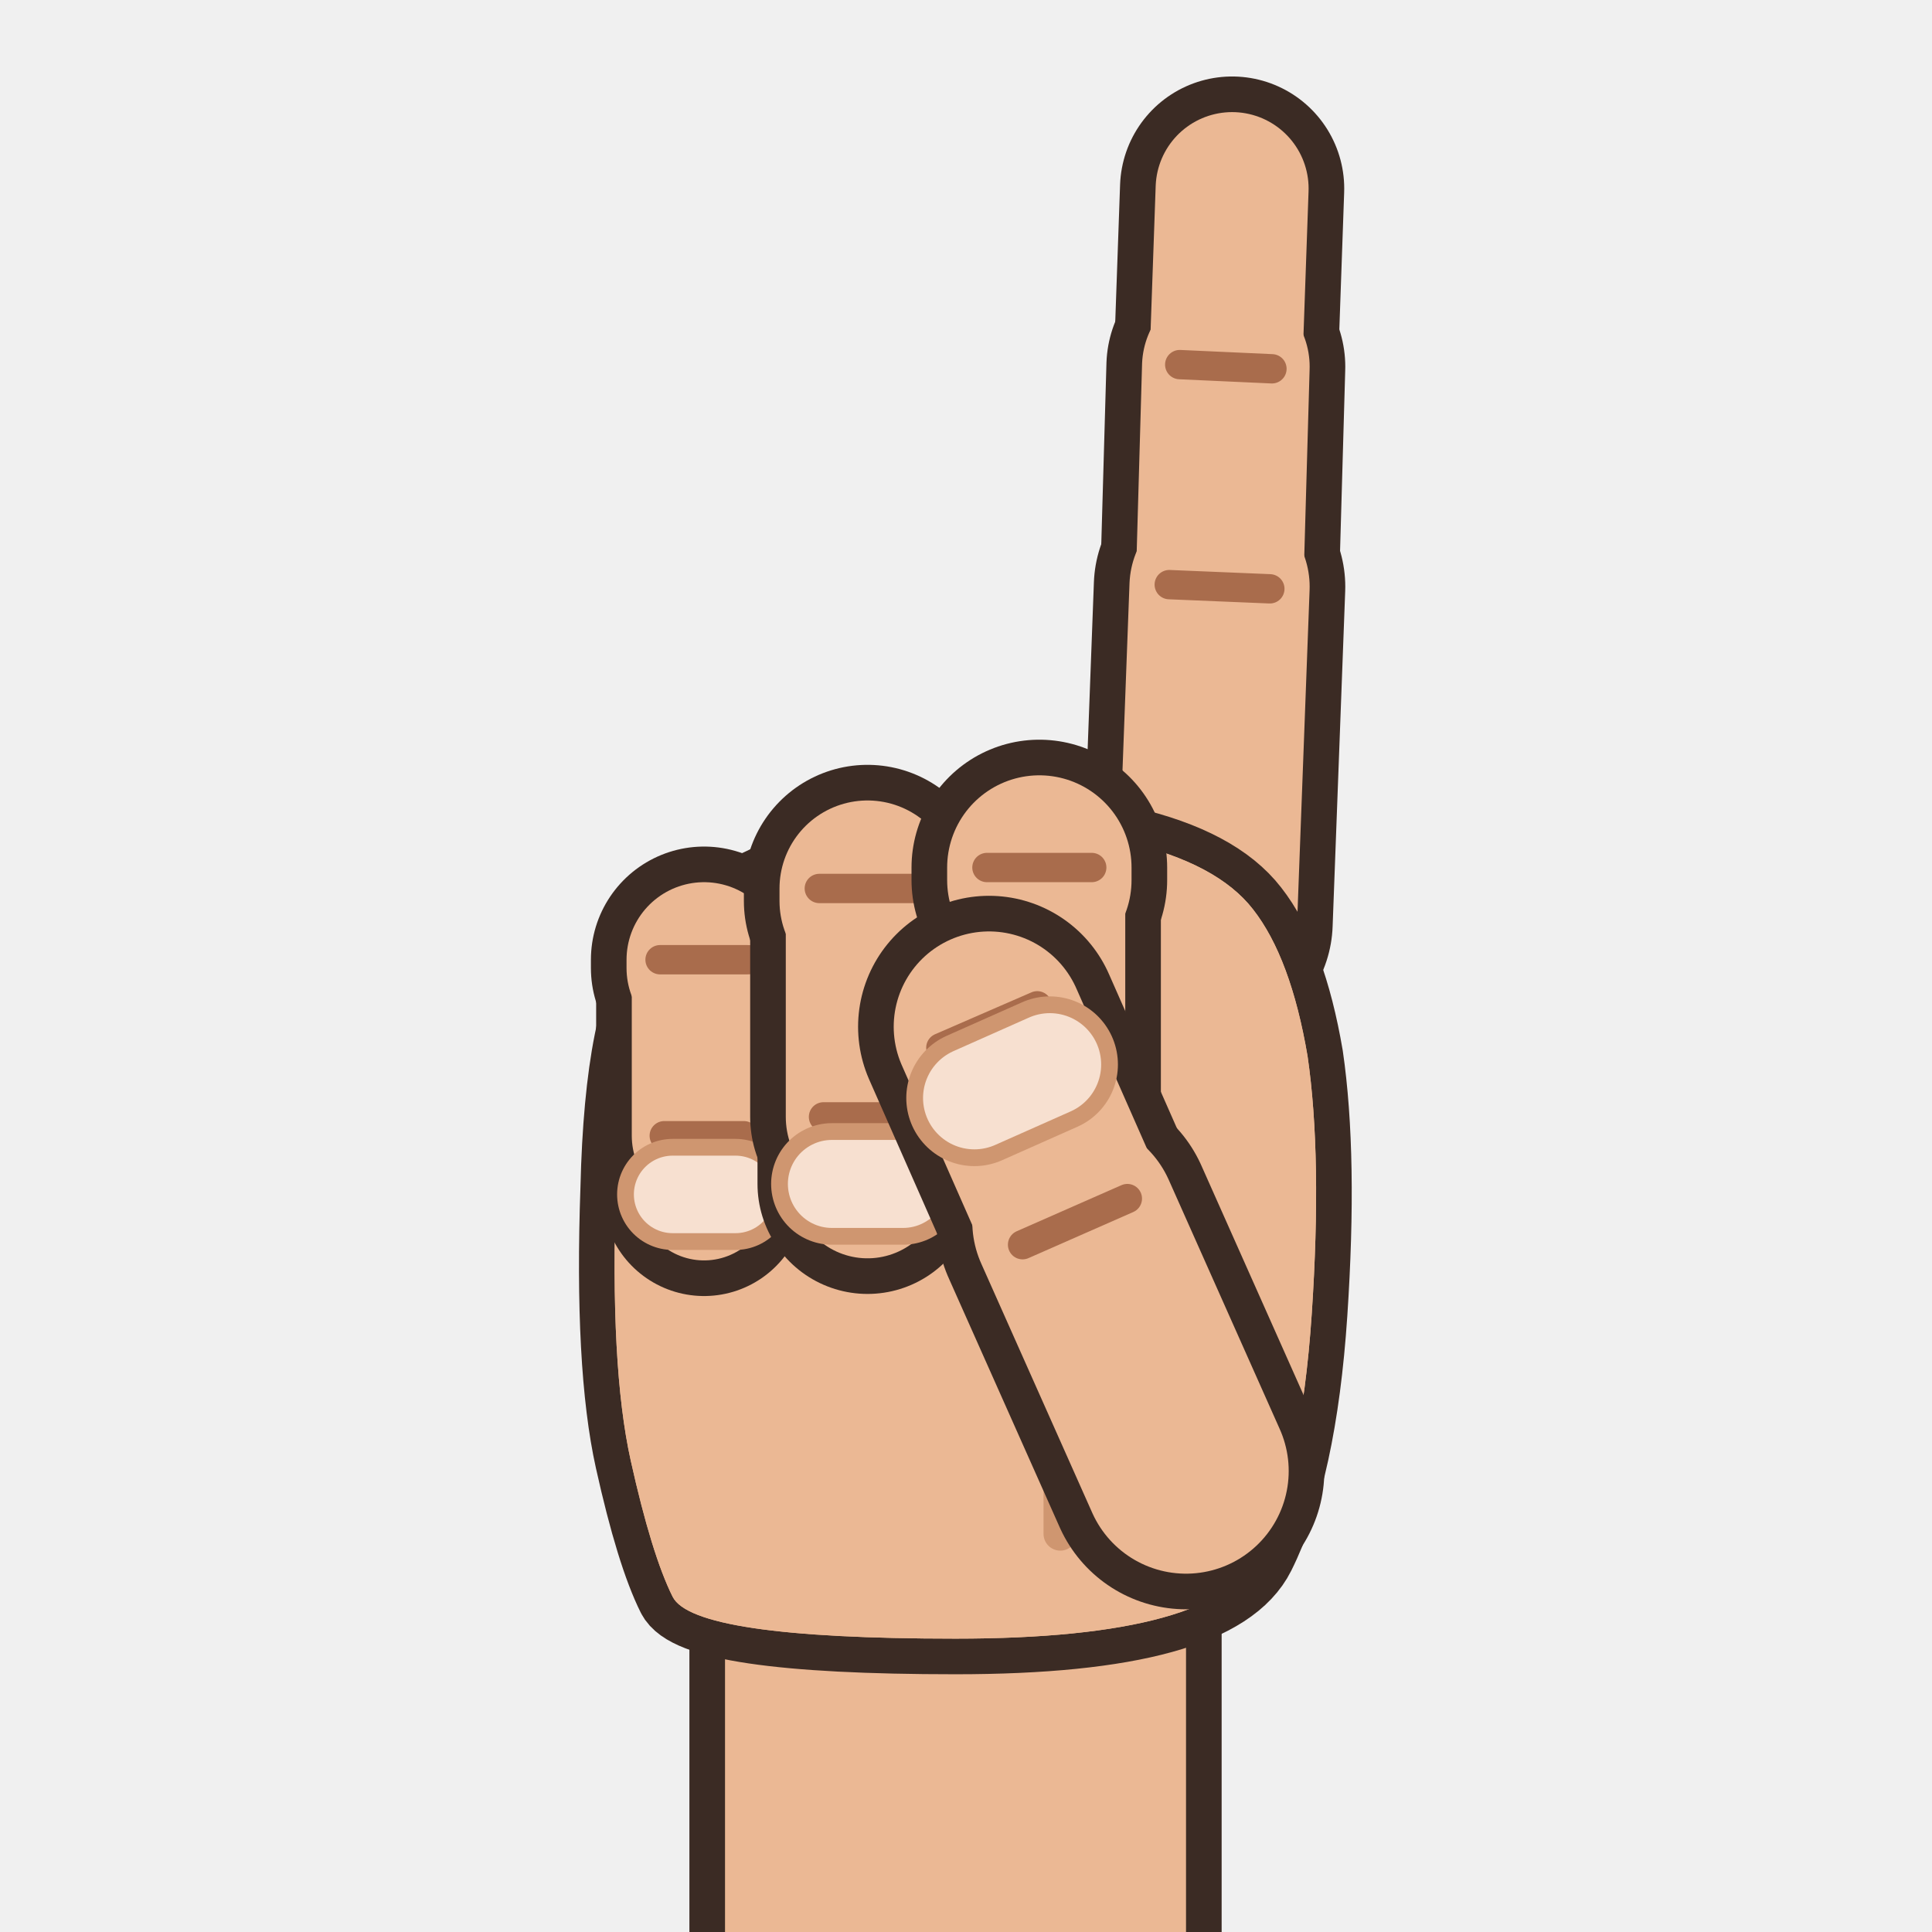
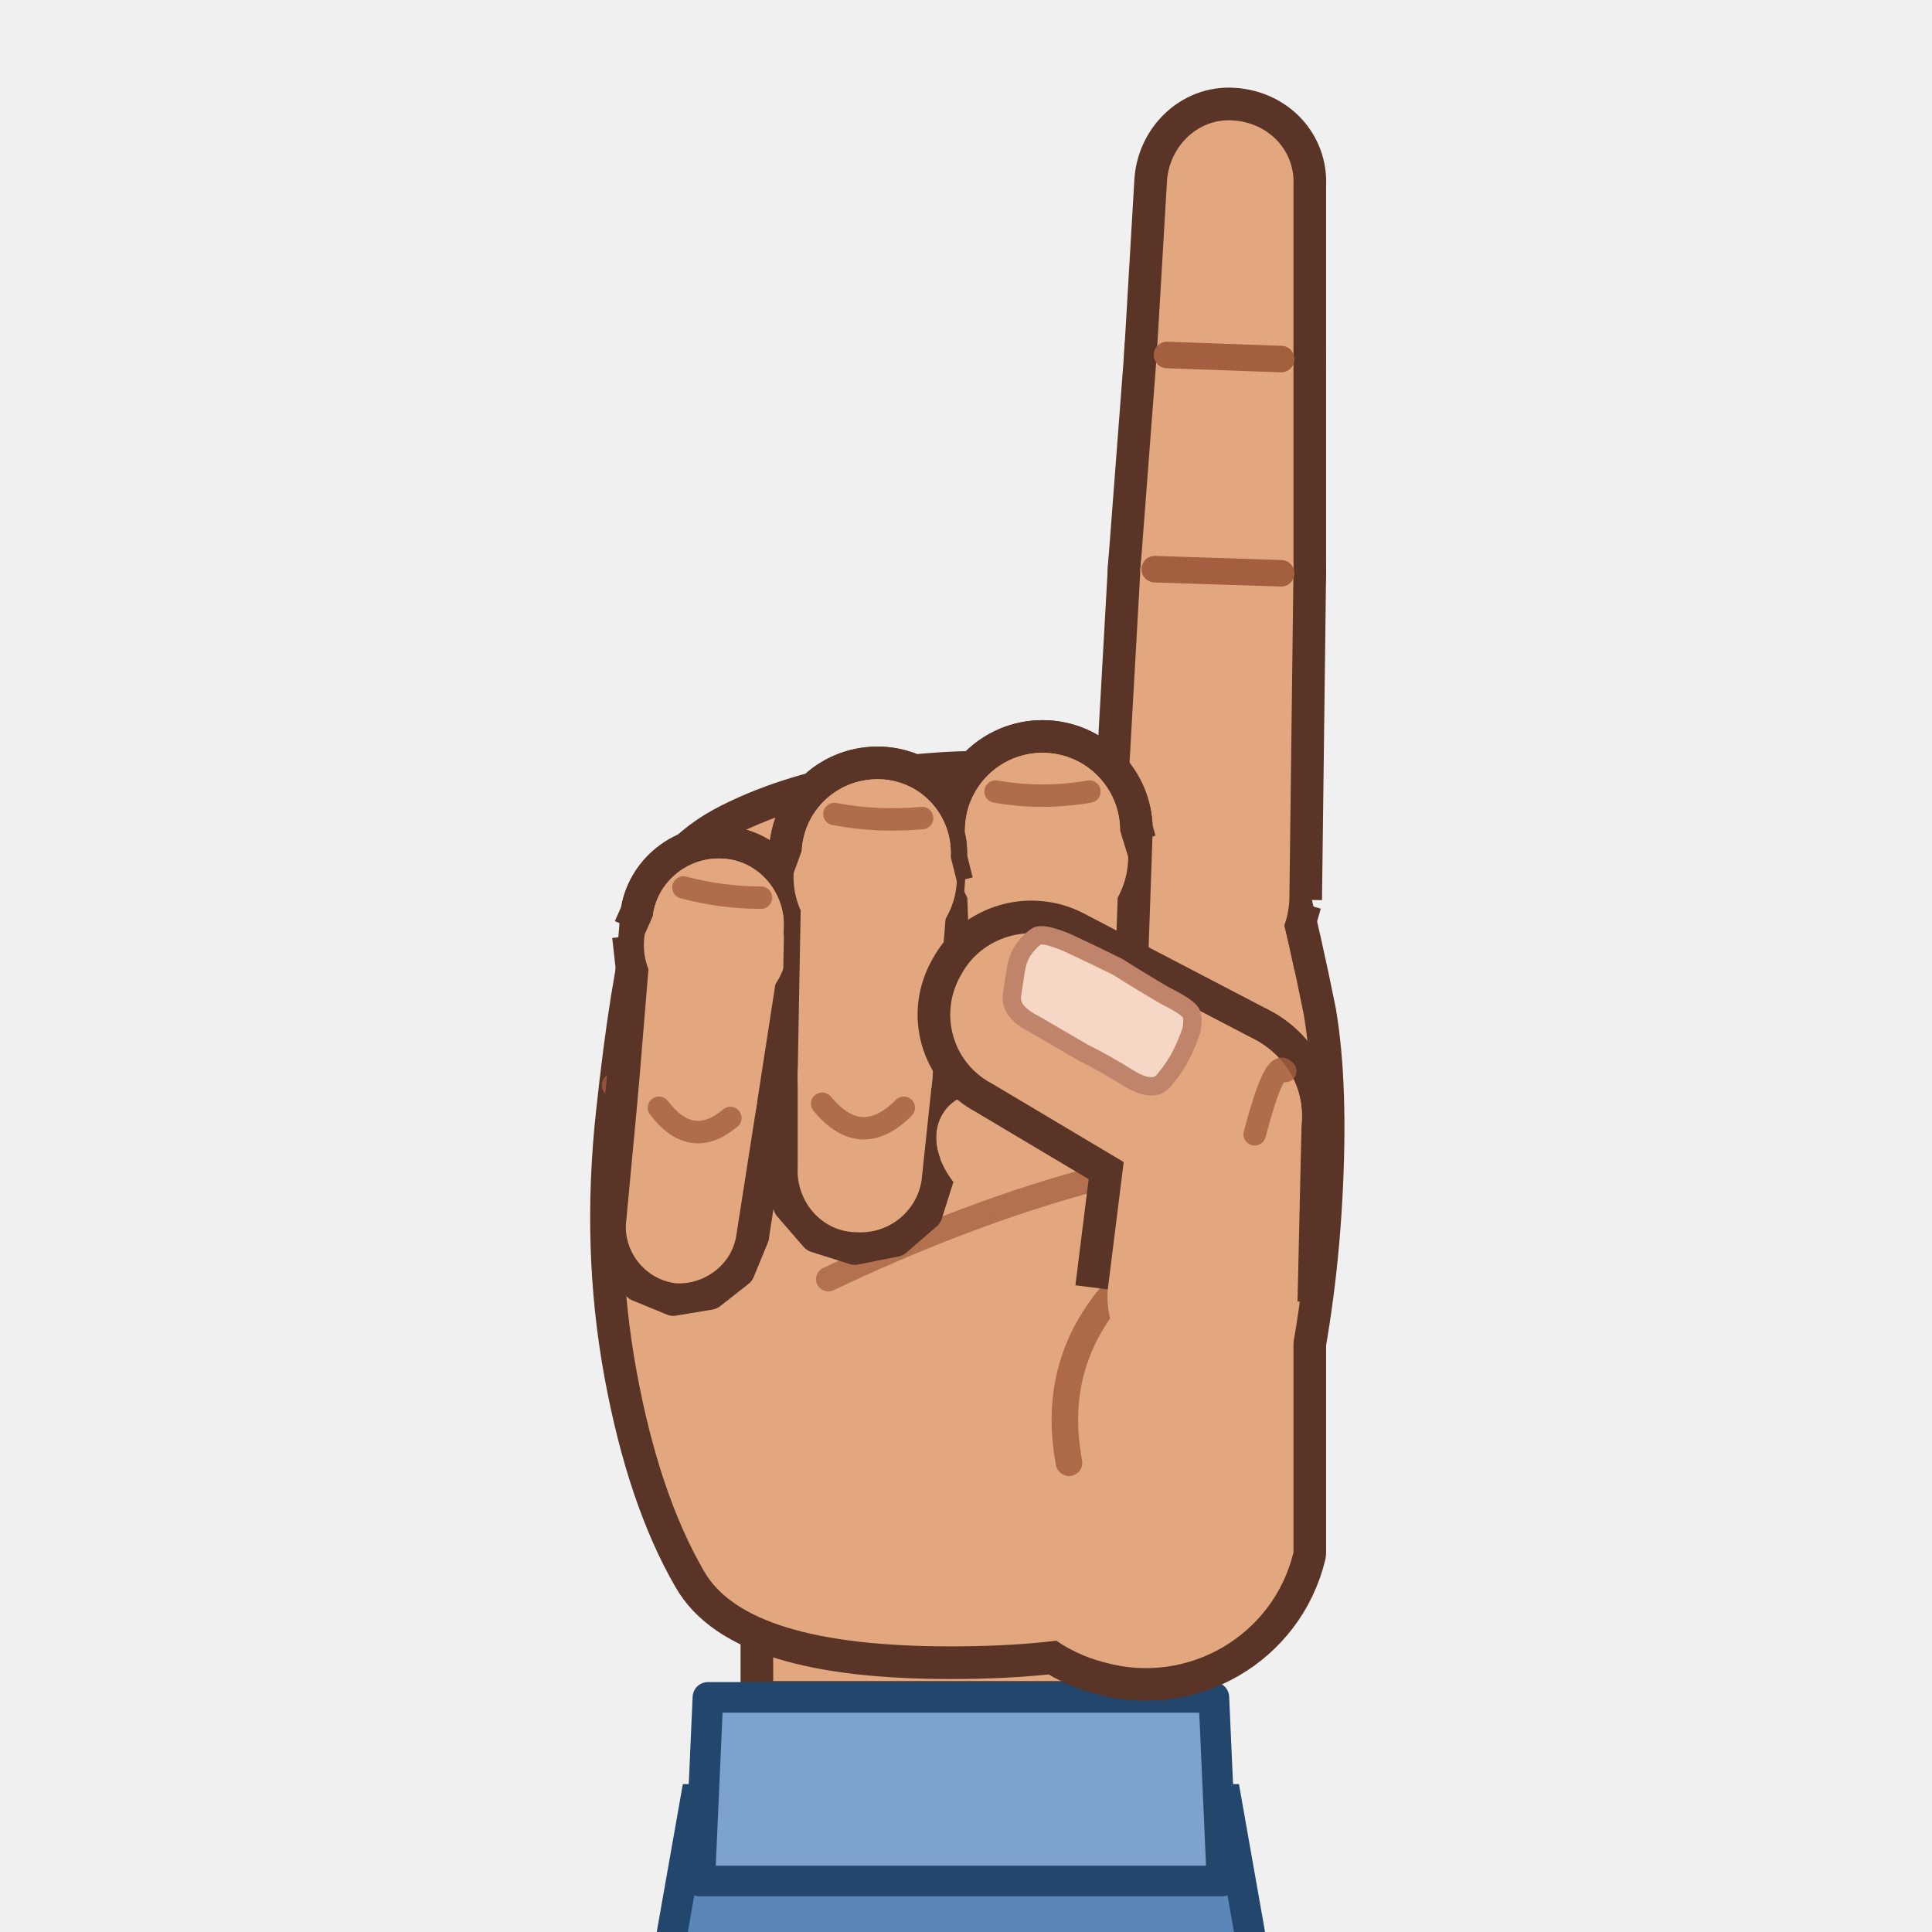
- <svg xmlns="http://www.w3.org/2000/svg" viewBox="-45.6 -79.2 92.2 92.2" role="img" aria-label="Configuração de mão de você">
+ <svg xmlns="http://www.w3.org/2000/svg" viewBox="-47.1 -79.2 94.7 94.7" role="img" aria-label="Configuração de mão de você">
  <defs>
    <marker id="voce-mao-tip" viewBox="0 0 10 10" refX="6" refY="5" markerWidth="3.6" markerHeight="3.6" orient="auto-start-reverse">
      <path d="M0 0L10 5L0 10Z" fill="#f26b2d" />
    </marker>
-     <path id="voce-mao-h0-palm" d="M-13.5 -3Q-12.5 -1 0 -1Q12.5 -1 14.5 -5Q16.5 -9 17 -16.5Q17.5 -24 16.8 -28.8Q16 -33.5 14.2 -35.8Q12.5 -38 8.2 -39Q4 -40 -0.2 -39.5Q-4.5 -39 -8.2 -37.5Q-12 -36 -14 -33.5Q-16 -31 -16.2 -22.5Q-16.5 -14 -15.5 -9.5Q-14.5 -5 -13.5 -3Z" />
-     <path id="voce-mao-h0-crease" d="M-7 -30L1 -23L5 -14L5 -6" />
-     <path id="voce-mao-h0-pinky-s0" d="M-12 -33L-12 -33.4" />
-     <path id="voce-mao-h0-pinky-s1" d="M-12 -33.4L-12 -25" />
-     <path id="voce-mao-h0-pinky-s2" d="M-12 -25L-12 -22.2" />
-     <path id="voce-mao-h0-pinky-c0" d="M-14.1 -33.4L-9.9 -33.4" />
-     <path id="voce-mao-h0-pinky-c1" d="M-13.9 -25L-10.1 -25" />
-     <path id="voce-mao-h0-pinky-nail" d="M-13.5 -22.2L-10.5 -22.2" />
-     <path id="voce-mao-h0-ring-s0" d="M-4.2 -36.2L-4.2 -36.8" />
-     <path id="voce-mao-h0-ring-s1" d="M-4.2 -36.8L-4.2 -25.9" />
-     <path id="voce-mao-h0-ring-s2" d="M-4.2 -25.9L-4.2 -22.7" />
-     <path id="voce-mao-h0-ring-c0" d="M-6.5 -36.8L-1.9 -36.8" />
-     <path id="voce-mao-h0-ring-c1" d="M-6.3 -25.9L-2.1 -25.9" />
-     <path id="voce-mao-h0-ring-nail" d="M-5.9 -22.7L-2.5 -22.7" />
-     <path id="voce-mao-h0-middle-s0" d="M4 -37.2L4 -37.8" />
-     <path id="voce-mao-h0-middle-s1" d="M4 -37.8L4 -26.4" />
-     <path id="voce-mao-h0-middle-s2" d="M4 -26.4L4 -23.1" />
-     <path id="voce-mao-h0-middle-c0" d="M1.5 -37.8L6.5 -37.8" />
-     <path id="voce-mao-h0-middle-c1" d="M1.8 -26.4L6.2 -26.4" />
-     <path id="voce-mao-h0-middle-nail" d="M2.2 -23.1L5.8 -23.1" />
-     <path id="voce-mao-h0-index-s0" d="M12 -35.2L12.6 -51.2" />
-     <path id="voce-mao-h0-index-s1" d="M12.6 -51.2L12.9 -61.7" />
-     <path id="voce-mao-h0-index-s2" d="M12.9 -61.7L13.2 -70.2" />
-     <path id="voce-mao-h0-index-c0" d="M15 -51.1L10.2 -51.3" />
-     <path id="voce-mao-h0-index-c1" d="M15.1 -61.6L10.7 -61.8" />
-     <path id="voce-mao-h0-thumb-s0" d="M11 -9L5.7 -20.9" />
-     <path id="voce-mao-h0-thumb-s1" d="M5.7 -20.9L1.6 -30.2" />
-     <path id="voce-mao-h0-thumb-s2" d="M1.6 -30.2L2.7 -27.6" />
-     <path id="voce-mao-h0-thumb-c0" d="M8.2 -22L3.2 -19.8" />
-     <path id="voce-mao-h0-thumb-c1" d="M3.9 -31.2L-0.7 -29.2" />
-     <path id="voce-mao-h0-thumb-nail" d="M4.5 -28.4L0.9 -26.8" />
+     <mask id="voce-mao-h0-pinky-frag" maskUnits="userSpaceOnUse" x="-500" y="-500" width="1500" height="1500">
+       <rect x="-500" y="-500" width="1500" height="1500" fill="#fff" />
+       <use href="#voce-mao-h0-pinky-patch0" fill="#000" visibility="visible" />
+     </mask>
+     <mask id="voce-mao-h0-ring-frag" maskUnits="userSpaceOnUse" x="-500" y="-500" width="1500" height="1500">
+       <rect x="-500" y="-500" width="1500" height="1500" fill="#fff" />
+       <use href="#voce-mao-h0-ring-patch0" fill="#000" visibility="visible" />
+     </mask>
+     <mask id="voce-mao-h0-middle-frag" maskUnits="userSpaceOnUse" x="-500" y="-500" width="1500" height="1500">
+       <rect x="-500" y="-500" width="1500" height="1500" fill="#fff" />
+       <use href="#voce-mao-h0-middle-patch0" fill="#000" visibility="visible" />
+     </mask>
+     <mask id="voce-mao-h0-root" maskUnits="userSpaceOnUse" x="-500" y="-500" width="1500" height="1500">
+       <rect x="-500" y="-500" width="1500" height="1500" fill="#fff" />
+       <use href="#voce-mao-h0-pinky-root" fill="#000" visibility="visible" />
+       <use href="#voce-mao-h0-ring-root" fill="#000" visibility="visible" />
+       <use href="#voce-mao-h0-middle-root" fill="#000" visibility="visible" />
+       <use href="#voce-mao-h0-index-root" fill="#000" visibility="visible" />
+     </mask>
+     <mask id="voce-mao-h0-out" maskUnits="userSpaceOnUse" x="-500" y="-500" width="1500" height="1500">
+       <rect x="-500" y="-500" width="1500" height="1500" fill="#fff" />
+       <use href="#voce-mao-h0-palm" fill="#000" />
+     </mask>
+     <path id="voce-mao-h0-palm" d="M-12.6-2.2q2.1 3.7 12.1 3.7q10 0 12.5-3.3q2.5-3.2 3.6-8.2q1.2-5 1.5-10.5q.3-5.5-.3-9q-.7-3.5-1.4-6.2q-.6-2.7-4-3.7q-3.4-1-7.4-1.3q-4-.3-8 .3q-4 .6-7 2.1q-3 1.5-3.8 4.4q-.8 2.9-1.5 9.4q-.7 6.5 .4 12.5q1.1 6 3.3 9.8z" />
+     <path id="voce-mao-h0-lines" d="M-17-26q8.2-4.5 19.5-5m13 8q-10 .8-22 6.5" />
+     <path id="voce-mao-h0-thenar" d="M16.3-3.1c0-3.8 0-7.6 0-11.4c.7-2.5-.8-5-3.3-5.7c-2.5-.7-5 .8-5.7 3.3c-1.9 3.3-3.8 6.6-5.6 10c-1.1 4 1.3 8.2 5.4 9.2c4 1.1 8.2-1.3 9.2-5.4z" />
+     <path id="voce-mao-h0-web" d="M9-5l2.8-10.7l-.1-1.4l-.1-1.6l0-2l0-2.3l0-2.6l.1-2.9l.1-3.2l.2-3.5z" />
+     <path id="voce-mao-h0-thenar-inner" d="M8.2-16.6q-3.9 3.8-2.9 9.1" />
+     <path id="voce-mao-h0-pinky-s1" d="M-15.1-34.3l-.7 8.5c-.2 1.6 .9 3 2.5 3.2c1.6 .2 3.1-.9 3.3-2.5l1.3-8.4c.2-1.7-1-3.4-2.8-3.6c-1.8-.2-3.4 1.1-3.6 2.8z" />
+     <path id="voce-mao-h0-pinky-s2" d="M-15.8-25.8l-.6 6.4c-.2 1.5 .9 2.9 2.4 3.1c1.4 .1 2.8-.9 3-2.4l1-6.4c.2-1.6-1-3.1-2.6-3.3c-1.6-.2-3 1-3.2 2.6z" />
+     <path id="voce-mao-h0-pinky-curl" d="M-12-33l.1-.9l-1 8.4l-.8 6.5l0 0" />
+     <path id="voce-mao-h0-pinky-tipcover" d="M-13.7-19l0 0l0 0l0 0" />
+     <path id="voce-mao-h0-pinky-cap" d="M-10.2-18.6l-.7 1.7l-1.4 1.1l-1.8 .3l-1.7-.7l-1.1-1.5l-.3-1.8m0 0l0 0l0 0l0 0l0 0l0 0l0 0" />
+     <path id="voce-mao-h0-pinky-capthin" d="M-10.6-18.6l-.6 1.4l-1.3 1l-1.6 .3l-1.5-.6l-1-1.3l-.2-1.6m0 0l0 0l0 0l0 0l0 0l0 0l0 0" />
+     <path id="voce-mao-h0-pinky-i0" d="M-8.5-32.6l-.2-.9c.2-1.7-1-3.4-2.8-3.6c-1.8-.2-3.4 1.1-3.6 2.8l-.4 .9" />
+     <path id="voce-mao-h0-pinky-root" d="M-8.6-32.6l-.2-.9c.2-1.7-1-3.2-2.7-3.4c-1.7-.2-3.2 1-3.5 2.7l-.4 .8z" />
+     <path id="voce-mao-h0-pinky-f0" d="M-8.5-32.6l-.2-.9c.2-1.7-1-3.4-2.8-3.6c-1.8-.2-3.4 1.1-3.6 2.8l-.4 .9c-.3 1.9 1.1 3.7 3.1 3.9c1.9 .3 3.7-1.1 3.9-3.1z" />
+     <path id="voce-mao-h0-pinky-ka" d="M-15.5-33.4l.2 1.8l1.2 1.4l1.7 .7l1.8-.2l1.4-1.2l.7-1.7" />
+     <path id="voce-mao-h0-pinky-sd2" d="M-15.8-25.8l-.6 6.4m5.4 .7l1-6.4" />
+     <path id="voce-mao-h0-pinky-w0" d="M-9.8-35.2q-1.9 0-3.8-.5" />
+     <path id="voce-mao-h0-pinky-w1" d="M-11.3-24.4q-1.9 1.6-3.5-.5" />
+     <path id="voce-mao-h0-ring-s1" d="M-7.8-37.5l-.2 10.9c-.1 1.8 1.3 3.4 3.1 3.5c1.8 0 3.4-1.3 3.5-3.2l.9-10.9c.1-2-1.4-3.7-3.4-3.8c-2.1-.1-3.8 1.5-3.9 3.5z" />
+     <path id="voce-mao-h0-ring-s2" d="M-8-26.6l0 4.6c-.1 1.7 1.2 3.2 2.9 3.2c1.7 .1 3.1-1.2 3.2-2.8l.5-4.7c.1-1.8-1.3-3.3-3.1-3.4c-1.8-.1-3.4 1.3-3.5 3.1z" />
+     <path id="voce-mao-h0-ring-curl" d="M-4.2-36.2l.1-1.1l-.6 10.9l-.3 4.6l0 0" />
+     <path id="voce-mao-h0-ring-tipcover" d="M-5-21.8l0 0l0 0l0 0" />
+     <path id="voce-mao-h0-ring-cap" d="M-1.1-21.6l-.6 1.9l-1.5 1.3l-2 .4l-1.9-.6l-1.3-1.5l-.4-1.9m0 0l0 0l0 0l0 0l0 0l0 0l0 0" />
+     <path id="voce-mao-h0-ring-capthin" d="M-1.5-21.6l-.6 1.7l-1.3 1.2l-1.7 .3l-1.7-.5l-1.2-1.3l-.4-1.8m0 0l0 0l0 0l0 0l0 0l0 0l0 0" />
+     <path id="voce-mao-h0-ring-i0" d="M-.2-36l-.3-1.2c.1-2-1.4-3.7-3.4-3.8c-2.1-.1-3.8 1.5-3.9 3.5l-.4 1.1" />
+     <path id="voce-mao-h0-ring-root" d="M-.4-36l-.3-1.2c.1-1.9-1.3-3.5-3.3-3.6c-1.9-.1-3.5 1.3-3.6 3.3l-.4 1.1z" />
+     <path id="voce-mao-h0-ring-f0" d="M-.2-36l-.3-1.2c.1-2-1.4-3.7-3.4-3.8c-2.1-.1-3.8 1.5-3.9 3.5l-.4 1.1c-.1 2.2 1.6 4.1 3.8 4.2c2.2 .1 4.1-1.6 4.2-3.8z" />
+     <path id="voce-mao-h0-ring-ka" d="M-8.2-36.4l.4 2l1.4 1.6l2 .6l2-.4l1.6-1.4l.6-2" />
+     <path id="voce-mao-h0-ring-sd2" d="M-8-26.6l0 4.6m6.1 .4l.5-4.7" />
+     <path id="voce-mao-h0-ring-w0" d="M-1.9-39.1q-2.2 .2-4.3-.2" />
+     <path id="voce-mao-h0-ring-w1" d="M-2.8-24.9q-2.1 2.1-4-.2" />
+     <path id="voce-mao-h0-middle-s1" d="M.2-38.5l.4 11.5c0 1.9 1.5 3.4 3.4 3.4c1.9 0 3.4-1.5 3.4-3.4l.4-11.5c0-2.1-1.7-3.8-3.8-3.8c-2.1 0-3.8 1.7-3.8 3.8z" />
+     <path id="voce-mao-h0-middle-s2" d="M.6-27l.2 3.2c0 1.8 1.4 3.2 3.2 3.2c1.8 0 3.2-1.4 3.2-3.2l.2-3.2c0-1.9-1.5-3.5-3.4-3.5c-1.9 0-3.4 1.6-3.4 3.5z" />
+     <path id="voce-mao-h0-middle-curl" d="M4-37.2l0-1.3l0 11.5l0 3.2l0 0" />
+     <path id="voce-mao-h0-middle-tipcover" d="M4-23.8l0 0l0 0l0 0" />
+     <path id="voce-mao-h0-middle-cap" d="M8-23.8l-.5 2l-1.5 1.5l-2 .5l-2-.5l-1.5-1.5l-.5-2m0 0l0 0l0 0l0 0l0 0l0 0l0 0" />
+     <path id="voce-mao-h0-middle-capthin" d="M7.6-23.8l-.5 1.8l-1.3 1.3l-1.8 .5l-1.8-.5l-1.3-1.3l-.5-1.8m0 0l0 0l0 0l0 0l0 0l0 0l0 0" />
+     <path id="voce-mao-h0-middle-i0" d="M8-37.8l-.2-.7c0-2.1-1.7-3.8-3.8-3.8c-2.1 0-3.8 1.7-3.8 3.8l-.4 1.3" />
+     <path id="voce-mao-h0-middle-root" d="M8-37.2l-.3-1.3c0-2-1.7-3.6-3.7-3.6c-2 0-3.7 1.6-3.7 3.6l-.3 1.3z" />
+     <path id="voce-mao-h0-middle-f0" d="M8.2-37.2l-.4-1.3c0-2.1-1.7-3.8-3.8-3.8c-2.1 0-3.8 1.7-3.8 3.8l-.4 1.3c0 2.3 1.9 4.2 4.2 4.2c2.3 0 4.2-1.9 4.2-4.2z" />
+     <path id="voce-mao-h0-middle-ka" d="M-.2-37.2l.6 2.1l1.5 1.5l2.1 .6l2.1-.6l1.5-1.5l.6-2.1" />
+     <path id="voce-mao-h0-middle-sd2" d="M.6-27l.2 3.2m6.4 0l.2-3.2" />
+     <path id="voce-mao-h0-middle-w0" d="M6.3-40.4q-2.3 .4-4.6 0" />
+     <path id="voce-mao-h0-middle-w1" d="M6.1-25.3q-2.1 2.3-4.2 0" />
+     <path id="voce-mao-h0-index-s1" d="M16.3-51.1l0-10.5c0-1.8-1.4-3.4-3.3-3.4c-1.8-.1-3.4 1.3-3.4 3.2l-.8 10.5c0 2 1.6 3.8 3.6 3.8c2.1 .1 3.8-1.5 3.9-3.6z" />
+     <path id="voce-mao-h0-index-s2" d="M16.3-61.6l0-8.5c.1-1.7-1.2-3.1-3-3.2c-1.7-.1-3.1 1.3-3.2 3l-.5 8.5c-.1 1.9 1.4 3.4 3.2 3.5c1.9 0 3.4-1.4 3.5-3.3z" />
+     <path id="voce-mao-h0-index-i0" d="M16.1-35.1l.2-16c.1-2-1.6-3.7-3.6-3.8c-2.1-.1-3.8 1.5-3.9 3.6l-.9 16" />
+     <path id="voce-mao-h0-index-root" d="M15.9-35.1l.2-16c.1-1.9-1.4-3.6-3.4-3.7c-2 0-3.7 1.5-3.7 3.5l-.9 16z" />
+     <path id="voce-mao-h0-index-f0" d="M16.1-35.1l.2-16c.1-2-1.6-3.7-3.6-3.8c-2.1-.1-3.8 1.5-3.9 3.6l-.9 16c-.1 2.2 1.7 4.1 4 4.2c2.2 .1 4.1-1.7 4.2-4z" />
+     <path id="voce-mao-h0-index-ka" d="M7.9-35.3l.5 2l1.4 1.6l2.1 .6l2-.5l1.6-1.4l.6-2.1" />
+     <path id="voce-mao-h0-index-c0" d="M15.7-51.1q-3.1-.1-6.2-.2" />
+     <path id="voce-mao-h0-index-c1" d="M15.7-61.6q-2.8-.1-5.6-.2" />
+     <path id="voce-mao-h0-thumb-s1" d="M16.5-15.4l.2-8.8c.2-2.3-1.6-4.3-3.9-4.5c-2.3-.2-4.4 1.6-4.5 3.9l-1.1 8.8c-.2 2.5 1.7 4.8 4.3 4.9c2.5 .2 4.8-1.7 5-4.3z" />
+     <path id="voce-mao-h0-thumb-s2" d="M14.5-28.2l-9.2-4.8c-1.9-1-4.3-.3-5.3 1.6c-1.1 1.9-.4 4.3 1.5 5.3l8.9 5.3c2.1 1.1 4.6 .4 5.8-1.6c1.1-2.1 .4-4.6-1.7-5.8z" />
+     <path id="voce-mao-h0-thumb-i1" d="M16.5-15.4l.2-8.8c.2-2.3-1.6-4.3-3.9-4.5c-2.3-.2-4.4 1.6-4.5 3.9l-1.1 8.8" />
+     <path id="voce-mao-h0-thumb-w1" d="M14.4-23.6q1-3.8 1.5-3.1" />
+     <path id="voce-mao-h0-thumb-nail" d="M10-26.3q-.5 .7-1.7 0q-1.1-.7-2.3-1.3q-1.2-.7-2.4-1.4q-1.2-.6-1.1-1.4q.1-.7 .2-1.3q.1-.6 .4-1q.3-.4 .6-.6q.3-.2 1.5 .3q1.3 .6 2.5 1.2q1.1 .7 2.3 1.4q1.2 .6 1.3 .9q.1 .3 0 .8q-.2 .6-.5 1.2q-.3 .6-.8 1.2z" />
+     <path id="voce-mao-h0-pinky-patch0" d="M7.1-19.8c-.8 1.4-3.3 1.5-5.5 .2c-2.3-1.3-3.4-3.5-2.5-5c.8-1.4 3.3-1.5 5.5-.2c2.2 1.3 3.4 3.6 2.5 5z" />
+     <path id="voce-mao-h0-ring-patch0" d="M7.1-19.8c-.8 1.4-3.3 1.5-5.5 .2c-2.3-1.3-3.4-3.5-2.5-5c.8-1.4 3.3-1.5 5.5-.2c2.2 1.3 3.4 3.6 2.5 5z" />
+     <path id="voce-mao-h0-middle-patch0" d="M7.1-19.8c-.8 1.4-3.3 1.5-5.5 .2c-2.3-1.3-3.4-3.5-2.5-5c.8-1.4 3.3-1.5 5.5-.2c2.2 1.3 3.4 3.6 2.5 5z" />
  </defs>
-   <path d="M0 -2V92.2" stroke="#3b2b24" stroke-width="25.4" stroke-linecap="round" />
-   <path d="M0 -2V92.2" stroke="#ebb894" stroke-width="22" stroke-linecap="round" />
+   <path d="M-13.0 9L-14.5 17.5H14.5L13.0 9Z" fill="#5a87b8" stroke="#23466c" stroke-width="1.5" />
+   <path d="M-10.0 4V-2H10.0V4Z" fill="#e2a77f" stroke="#5a3426" stroke-width="1.6" stroke-linejoin="round" />
+   <path d="M-12.4 4H12.4L12.8 13H-12.8Z" fill="#7ba3cd" stroke="#23466c" stroke-width="1.5" stroke-linejoin="round" />
  <g fill="none" stroke-linecap="round" stroke-linejoin="round">
-     <use href="#voce-mao-h0-index-s0" stroke="#3b2b24" stroke-width="12" visibility="visible" />
-     <use href="#voce-mao-h0-index-s1" stroke="#3b2b24" stroke-width="11.4" visibility="visible" />
-     <use href="#voce-mao-h0-index-s2" stroke="#3b2b24" stroke-width="10.7" visibility="visible" />
-     <use href="#voce-mao-h0-index-s0" stroke="#ebb894" stroke-width="8.6" visibility="visible" />
-     <use href="#voce-mao-h0-index-s1" stroke="#ebb894" stroke-width="8" visibility="visible" />
-     <use href="#voce-mao-h0-index-s2" stroke="#ebb894" stroke-width="7.3" visibility="visible" />
-     <use href="#voce-mao-h0-index-c0" stroke="#a96c4c" stroke-width="1.4" visibility="visible" />
-     <use href="#voce-mao-h0-index-c1" stroke="#a96c4c" stroke-width="1.4" visibility="visible" />
-     <use href="#voce-mao-h0-palm" fill="#ebb894" stroke="#3b2b24" stroke-width="3.4" paint-order="stroke" />
-     <use href="#voce-mao-h0-palm" fill="#ebb894" />
-     <use href="#voce-mao-h0-crease" stroke="#cf9670" stroke-width="1.6" visibility="visible" />
-     <use href="#voce-mao-h0-pinky-s0" stroke="#3b2b24" stroke-width="10.8" visibility="visible" />
-     <use href="#voce-mao-h0-pinky-s1" stroke="#3b2b24" stroke-width="10.3" visibility="visible" />
-     <use href="#voce-mao-h0-pinky-s2" stroke="#3b2b24" stroke-width="9.7" visibility="visible" />
-     <use href="#voce-mao-h0-pinky-s0" stroke="#ebb894" stroke-width="7.4" visibility="visible" />
-     <use href="#voce-mao-h0-pinky-s1" stroke="#ebb894" stroke-width="6.9" visibility="visible" />
-     <use href="#voce-mao-h0-pinky-s2" stroke="#ebb894" stroke-width="6.3" visibility="visible" />
-     <use href="#voce-mao-h0-pinky-c0" stroke="#a96c4c" stroke-width="1.4" visibility="visible" />
-     <use href="#voce-mao-h0-pinky-c1" stroke="#a96c4c" stroke-width="1.4" visibility="visible" />
-     <use href="#voce-mao-h0-pinky-nail" stroke="#cf9670" stroke-width="5.3" visibility="visible" />
-     <use href="#voce-mao-h0-pinky-nail" stroke="#f7e0d0" stroke-width="3.7" visibility="visible" />
-     <use href="#voce-mao-h0-ring-s0" stroke="#3b2b24" stroke-width="11.8" visibility="visible" />
-     <use href="#voce-mao-h0-ring-s1" stroke="#3b2b24" stroke-width="11.2" visibility="visible" />
-     <use href="#voce-mao-h0-ring-s2" stroke="#3b2b24" stroke-width="10.5" visibility="visible" />
-     <use href="#voce-mao-h0-ring-s0" stroke="#ebb894" stroke-width="8.4" visibility="visible" />
-     <use href="#voce-mao-h0-ring-s1" stroke="#ebb894" stroke-width="7.8" visibility="visible" />
-     <use href="#voce-mao-h0-ring-s2" stroke="#ebb894" stroke-width="7.1" visibility="visible" />
-     <use href="#voce-mao-h0-ring-c0" stroke="#a96c4c" stroke-width="1.4" visibility="visible" />
-     <use href="#voce-mao-h0-ring-c1" stroke="#a96c4c" stroke-width="1.4" visibility="visible" />
-     <use href="#voce-mao-h0-ring-nail" stroke="#cf9670" stroke-width="5.8" visibility="visible" />
-     <use href="#voce-mao-h0-ring-nail" stroke="#f7e0d0" stroke-width="4.2" visibility="visible" />
-     <use href="#voce-mao-h0-middle-s0" stroke="#3b2b24" stroke-width="12.2" visibility="visible" />
-     <use href="#voce-mao-h0-middle-s1" stroke="#3b2b24" stroke-width="11.6" visibility="visible" />
-     <use href="#voce-mao-h0-middle-s2" stroke="#3b2b24" stroke-width="10.9" visibility="visible" />
-     <use href="#voce-mao-h0-middle-s0" stroke="#ebb894" stroke-width="8.8" visibility="visible" />
-     <use href="#voce-mao-h0-middle-s1" stroke="#ebb894" stroke-width="8.2" visibility="visible" />
-     <use href="#voce-mao-h0-middle-s2" stroke="#ebb894" stroke-width="7.5" visibility="visible" />
-     <use href="#voce-mao-h0-middle-c0" stroke="#a96c4c" stroke-width="1.4" visibility="visible" />
-     <use href="#voce-mao-h0-middle-c1" stroke="#a96c4c" stroke-width="1.4" visibility="visible" />
-     <use href="#voce-mao-h0-middle-nail" stroke="#cf9670" stroke-width="6" visibility="visible" />
-     <use href="#voce-mao-h0-middle-nail" stroke="#f7e0d0" stroke-width="4.4" visibility="visible" />
-     <use href="#voce-mao-h0-thumb-s0" stroke="#3b2b24" stroke-width="13.2" visibility="visible" />
-     <use href="#voce-mao-h0-thumb-s1" stroke="#3b2b24" stroke-width="12.5" visibility="visible" />
-     <use href="#voce-mao-h0-thumb-s2" stroke="#3b2b24" stroke-width="11.7" visibility="visible" />
-     <use href="#voce-mao-h0-thumb-s0" stroke="#ebb894" stroke-width="9.8" visibility="visible" />
-     <use href="#voce-mao-h0-thumb-s1" stroke="#ebb894" stroke-width="9.1" visibility="visible" />
-     <use href="#voce-mao-h0-thumb-s2" stroke="#ebb894" stroke-width="8.3" visibility="visible" />
-     <use href="#voce-mao-h0-thumb-c0" stroke="#a96c4c" stroke-width="1.4" visibility="visible" />
-     <use href="#voce-mao-h0-thumb-c1" stroke="#a96c4c" stroke-width="1.4" visibility="visible" />
-     <use href="#voce-mao-h0-thumb-nail" stroke="#cf9670" stroke-width="6.5" visibility="visible" />
-     <use href="#voce-mao-h0-thumb-nail" stroke="#f7e0d0" stroke-width="4.9" visibility="visible" />
+     <use href="#voce-mao-h0-web" stroke="#5a3426" stroke-width="3.2" visibility="visible" />
+     <use href="#voce-mao-h0-thenar" stroke="#5a3426" stroke-width="3.2" visibility="visible" />
+     <use href="#voce-mao-h0-palm" fill="none" stroke="#5a3426" stroke-width="3.2" mask="url(#voce-mao-h0-root)" />
+     <use href="#voce-mao-h0-palm" fill="#e2a77f" />
+     <use href="#voce-mao-h0-web" fill="#e2a77f" visibility="visible" />
+     <use href="#voce-mao-h0-lines" stroke="#a35f40" stroke-width="1.2" opacity=".75" visibility="visible" />
+     <use href="#voce-mao-h0-thenar" fill="#e2a77f" visibility="visible" />
+     <use href="#voce-mao-h0-thenar-inner" stroke="#a35f40" stroke-width="1.3" opacity=".85" visibility="visible" />
+     <use href="#voce-mao-h0-index-i0" stroke="#5a3426" stroke-width="3.2" stroke-linecap="butt" visibility="visible" />
+     <use href="#voce-mao-h0-index-ka" stroke="#5a3426" stroke-width="3.2" stroke-linecap="butt" mask="url(#voce-mao-h0-out)" visibility="visible" />
+     <use href="#voce-mao-h0-index-s1" stroke="#5a3426" stroke-width="3.2" visibility="visible" />
+     <use href="#voce-mao-h0-index-s2" stroke="#5a3426" stroke-width="3.2" visibility="visible" />
+     <use href="#voce-mao-h0-index-f0" fill="#e2a77f" visibility="visible" />
+     <use href="#voce-mao-h0-index-s1" fill="#e2a77f" visibility="visible" />
+     <use href="#voce-mao-h0-index-s2" fill="#e2a77f" visibility="visible" />
+     <use href="#voce-mao-h0-index-c0" stroke="#a35f40" stroke-width="1.3" visibility="visible" />
+     <use href="#voce-mao-h0-index-c1" stroke="#a35f40" stroke-width="1.3" visibility="visible" />
+     <g mask="url(#voce-mao-h0-pinky-frag)">
+       <use href="#voce-mao-h0-pinky-i0" stroke="#5a3426" stroke-width="3.2" stroke-linecap="butt" visibility="visible" />
+       <use href="#voce-mao-h0-pinky-ka" stroke="#5a3426" stroke-width="3.2" stroke-linecap="butt" mask="url(#voce-mao-h0-out)" visibility="visible" />
+       <use href="#voce-mao-h0-pinky-s1" stroke="#5a3426" stroke-width="3.2" visibility="visible" />
+       <use href="#voce-mao-h0-pinky-sd2" stroke="#5a3426" stroke-width="3.2" stroke-linecap="butt" visibility="visible" />
+       <use href="#voce-mao-h0-pinky-cap" stroke="#5a3426" stroke-width="1.6" visibility="visible" />
+     </g>
+     <g mask="url(#voce-mao-h0-ring-frag)">
+       <use href="#voce-mao-h0-ring-i0" stroke="#5a3426" stroke-width="3.2" stroke-linecap="butt" visibility="visible" />
+       <use href="#voce-mao-h0-ring-ka" stroke="#5a3426" stroke-width="3.2" stroke-linecap="butt" mask="url(#voce-mao-h0-out)" visibility="visible" />
+       <use href="#voce-mao-h0-ring-s1" stroke="#5a3426" stroke-width="3.2" visibility="visible" />
+       <use href="#voce-mao-h0-ring-sd2" stroke="#5a3426" stroke-width="3.2" stroke-linecap="butt" visibility="visible" />
+       <use href="#voce-mao-h0-ring-cap" stroke="#5a3426" stroke-width="1.6" visibility="visible" />
+     </g>
+     <g mask="url(#voce-mao-h0-middle-frag)">
+       <use href="#voce-mao-h0-middle-i0" stroke="#5a3426" stroke-width="3.2" stroke-linecap="butt" visibility="visible" />
+       <use href="#voce-mao-h0-middle-ka" stroke="#5a3426" stroke-width="3.2" stroke-linecap="butt" mask="url(#voce-mao-h0-out)" visibility="visible" />
+       <use href="#voce-mao-h0-middle-s1" stroke="#5a3426" stroke-width="3.2" visibility="visible" />
+       <use href="#voce-mao-h0-middle-sd2" stroke="#5a3426" stroke-width="3.2" stroke-linecap="butt" visibility="visible" />
+       <use href="#voce-mao-h0-middle-cap" stroke="#5a3426" stroke-width="1.6" visibility="visible" />
+     </g>
+     <g mask="url(#voce-mao-h0-pinky-frag)">
+       <use href="#voce-mao-h0-pinky-i0" stroke="#5a3426" stroke-width="1.6" stroke-linecap="butt" visibility="visible" />
+       <use href="#voce-mao-h0-pinky-ka" stroke="#5a3426" stroke-width="1.6" stroke-linecap="butt" mask="url(#voce-mao-h0-out)" visibility="visible" />
+       <use href="#voce-mao-h0-pinky-s1" stroke="#5a3426" stroke-width="1.6" visibility="visible" />
+       <use href="#voce-mao-h0-pinky-sd2" stroke="#5a3426" stroke-width="1.6" stroke-linecap="butt" visibility="visible" />
+       <use href="#voce-mao-h0-pinky-capthin" stroke="#5a3426" stroke-width="0.8" visibility="visible" />
+       <use href="#voce-mao-h0-pinky-f0" fill="#e2a77f" visibility="visible" />
+       <use href="#voce-mao-h0-pinky-s1" fill="#e2a77f" visibility="visible" />
+       <use href="#voce-mao-h0-pinky-s2" fill="#e2a77f" visibility="visible" />
+       <use href="#voce-mao-h0-pinky-curl" fill="#e2a77f" visibility="visible" />
+       <use href="#voce-mao-h0-pinky-tipcover" fill="#e2a77f" visibility="visible" />
+       <use href="#voce-mao-h0-pinky-w0" stroke="#a35f40" stroke-width="1.1" opacity=".8" visibility="visible" />
+       <use href="#voce-mao-h0-pinky-w1" stroke="#a35f40" stroke-width="1.1" opacity=".8" visibility="visible" />
+     </g>
+     <g mask="url(#voce-mao-h0-middle-frag)">
+       <use href="#voce-mao-h0-middle-i0" stroke="#5a3426" stroke-width="1.6" stroke-linecap="butt" visibility="visible" />
+       <use href="#voce-mao-h0-middle-ka" stroke="#5a3426" stroke-width="1.6" stroke-linecap="butt" mask="url(#voce-mao-h0-out)" visibility="visible" />
+       <use href="#voce-mao-h0-middle-s1" stroke="#5a3426" stroke-width="1.6" visibility="visible" />
+       <use href="#voce-mao-h0-middle-sd2" stroke="#5a3426" stroke-width="1.6" stroke-linecap="butt" visibility="visible" />
+       <use href="#voce-mao-h0-middle-capthin" stroke="#5a3426" stroke-width="0.8" visibility="visible" />
+       <use href="#voce-mao-h0-middle-f0" fill="#e2a77f" visibility="visible" />
+       <use href="#voce-mao-h0-middle-s1" fill="#e2a77f" visibility="visible" />
+       <use href="#voce-mao-h0-middle-s2" fill="#e2a77f" visibility="visible" />
+       <use href="#voce-mao-h0-middle-curl" fill="#e2a77f" visibility="visible" />
+       <use href="#voce-mao-h0-middle-tipcover" fill="#e2a77f" visibility="visible" />
+       <use href="#voce-mao-h0-middle-w0" stroke="#a35f40" stroke-width="1.1" opacity=".8" visibility="visible" />
+       <use href="#voce-mao-h0-middle-w1" stroke="#a35f40" stroke-width="1.1" opacity=".8" visibility="visible" />
+     </g>
+     <g mask="url(#voce-mao-h0-ring-frag)">
+       <use href="#voce-mao-h0-ring-i0" stroke="#5a3426" stroke-width="1.6" stroke-linecap="butt" visibility="visible" />
+       <use href="#voce-mao-h0-ring-ka" stroke="#5a3426" stroke-width="1.6" stroke-linecap="butt" mask="url(#voce-mao-h0-out)" visibility="visible" />
+       <use href="#voce-mao-h0-ring-s1" stroke="#5a3426" stroke-width="1.6" visibility="visible" />
+       <use href="#voce-mao-h0-ring-sd2" stroke="#5a3426" stroke-width="1.6" stroke-linecap="butt" visibility="visible" />
+       <use href="#voce-mao-h0-ring-capthin" stroke="#5a3426" stroke-width="0.8" visibility="visible" />
+       <use href="#voce-mao-h0-ring-f0" fill="#e2a77f" visibility="visible" />
+       <use href="#voce-mao-h0-ring-s1" fill="#e2a77f" visibility="visible" />
+       <use href="#voce-mao-h0-ring-s2" fill="#e2a77f" visibility="visible" />
+       <use href="#voce-mao-h0-ring-curl" fill="#e2a77f" visibility="visible" />
+       <use href="#voce-mao-h0-ring-tipcover" fill="#e2a77f" visibility="visible" />
+       <use href="#voce-mao-h0-ring-w0" stroke="#a35f40" stroke-width="1.1" opacity=".8" visibility="visible" />
+       <use href="#voce-mao-h0-ring-w1" stroke="#a35f40" stroke-width="1.1" opacity=".8" visibility="visible" />
+     </g>
+     <use href="#voce-mao-h0-thumb-i1" stroke="#5a3426" stroke-width="3.2" stroke-linecap="butt" visibility="visible" />
+     <use href="#voce-mao-h0-thumb-s2" stroke="#5a3426" stroke-width="3.2" visibility="visible" />
+     <use href="#voce-mao-h0-thumb-s1" fill="#e2a77f" visibility="visible" />
+     <use href="#voce-mao-h0-thumb-s2" fill="#e2a77f" visibility="visible" />
+     <use href="#voce-mao-h0-thumb-w1" stroke="#a35f40" stroke-width="1.1" opacity=".8" visibility="visible" />
+     <use href="#voce-mao-h0-thumb-nail" fill="#f6d6c4" stroke="#c0846a" stroke-width=".9" visibility="visible" />
  </g>
  <g opacity=".95" />
</svg>
